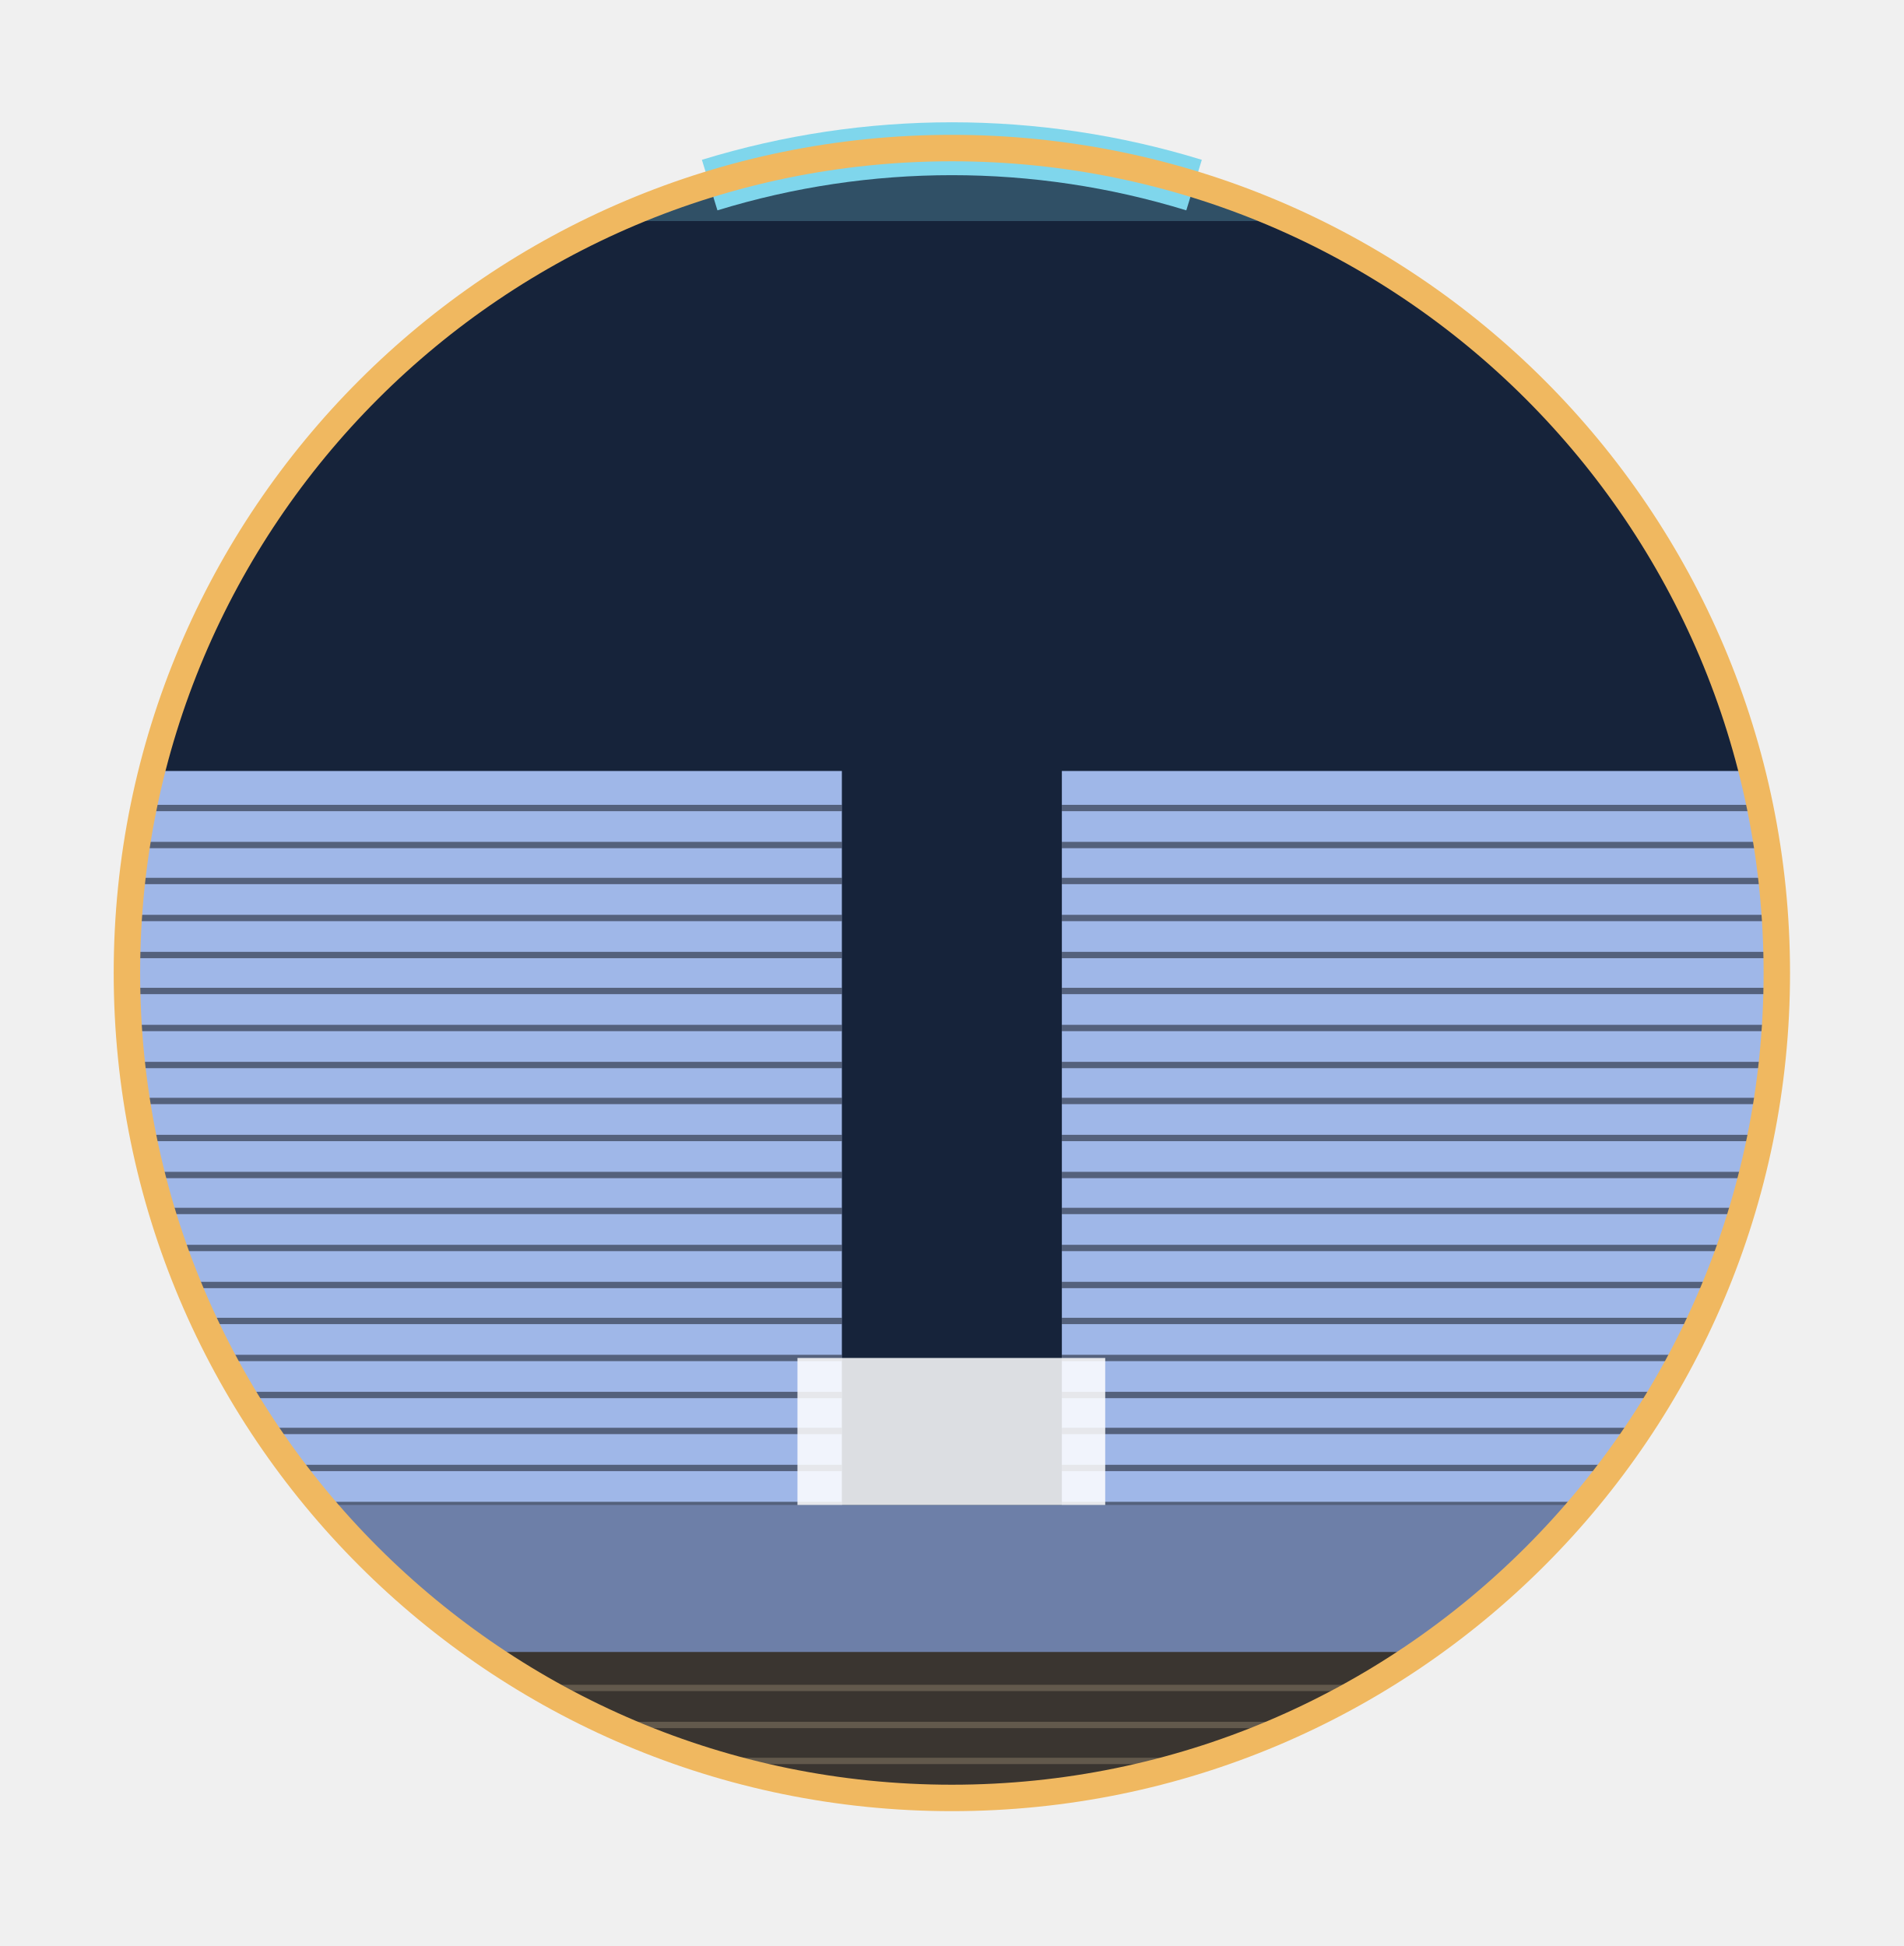
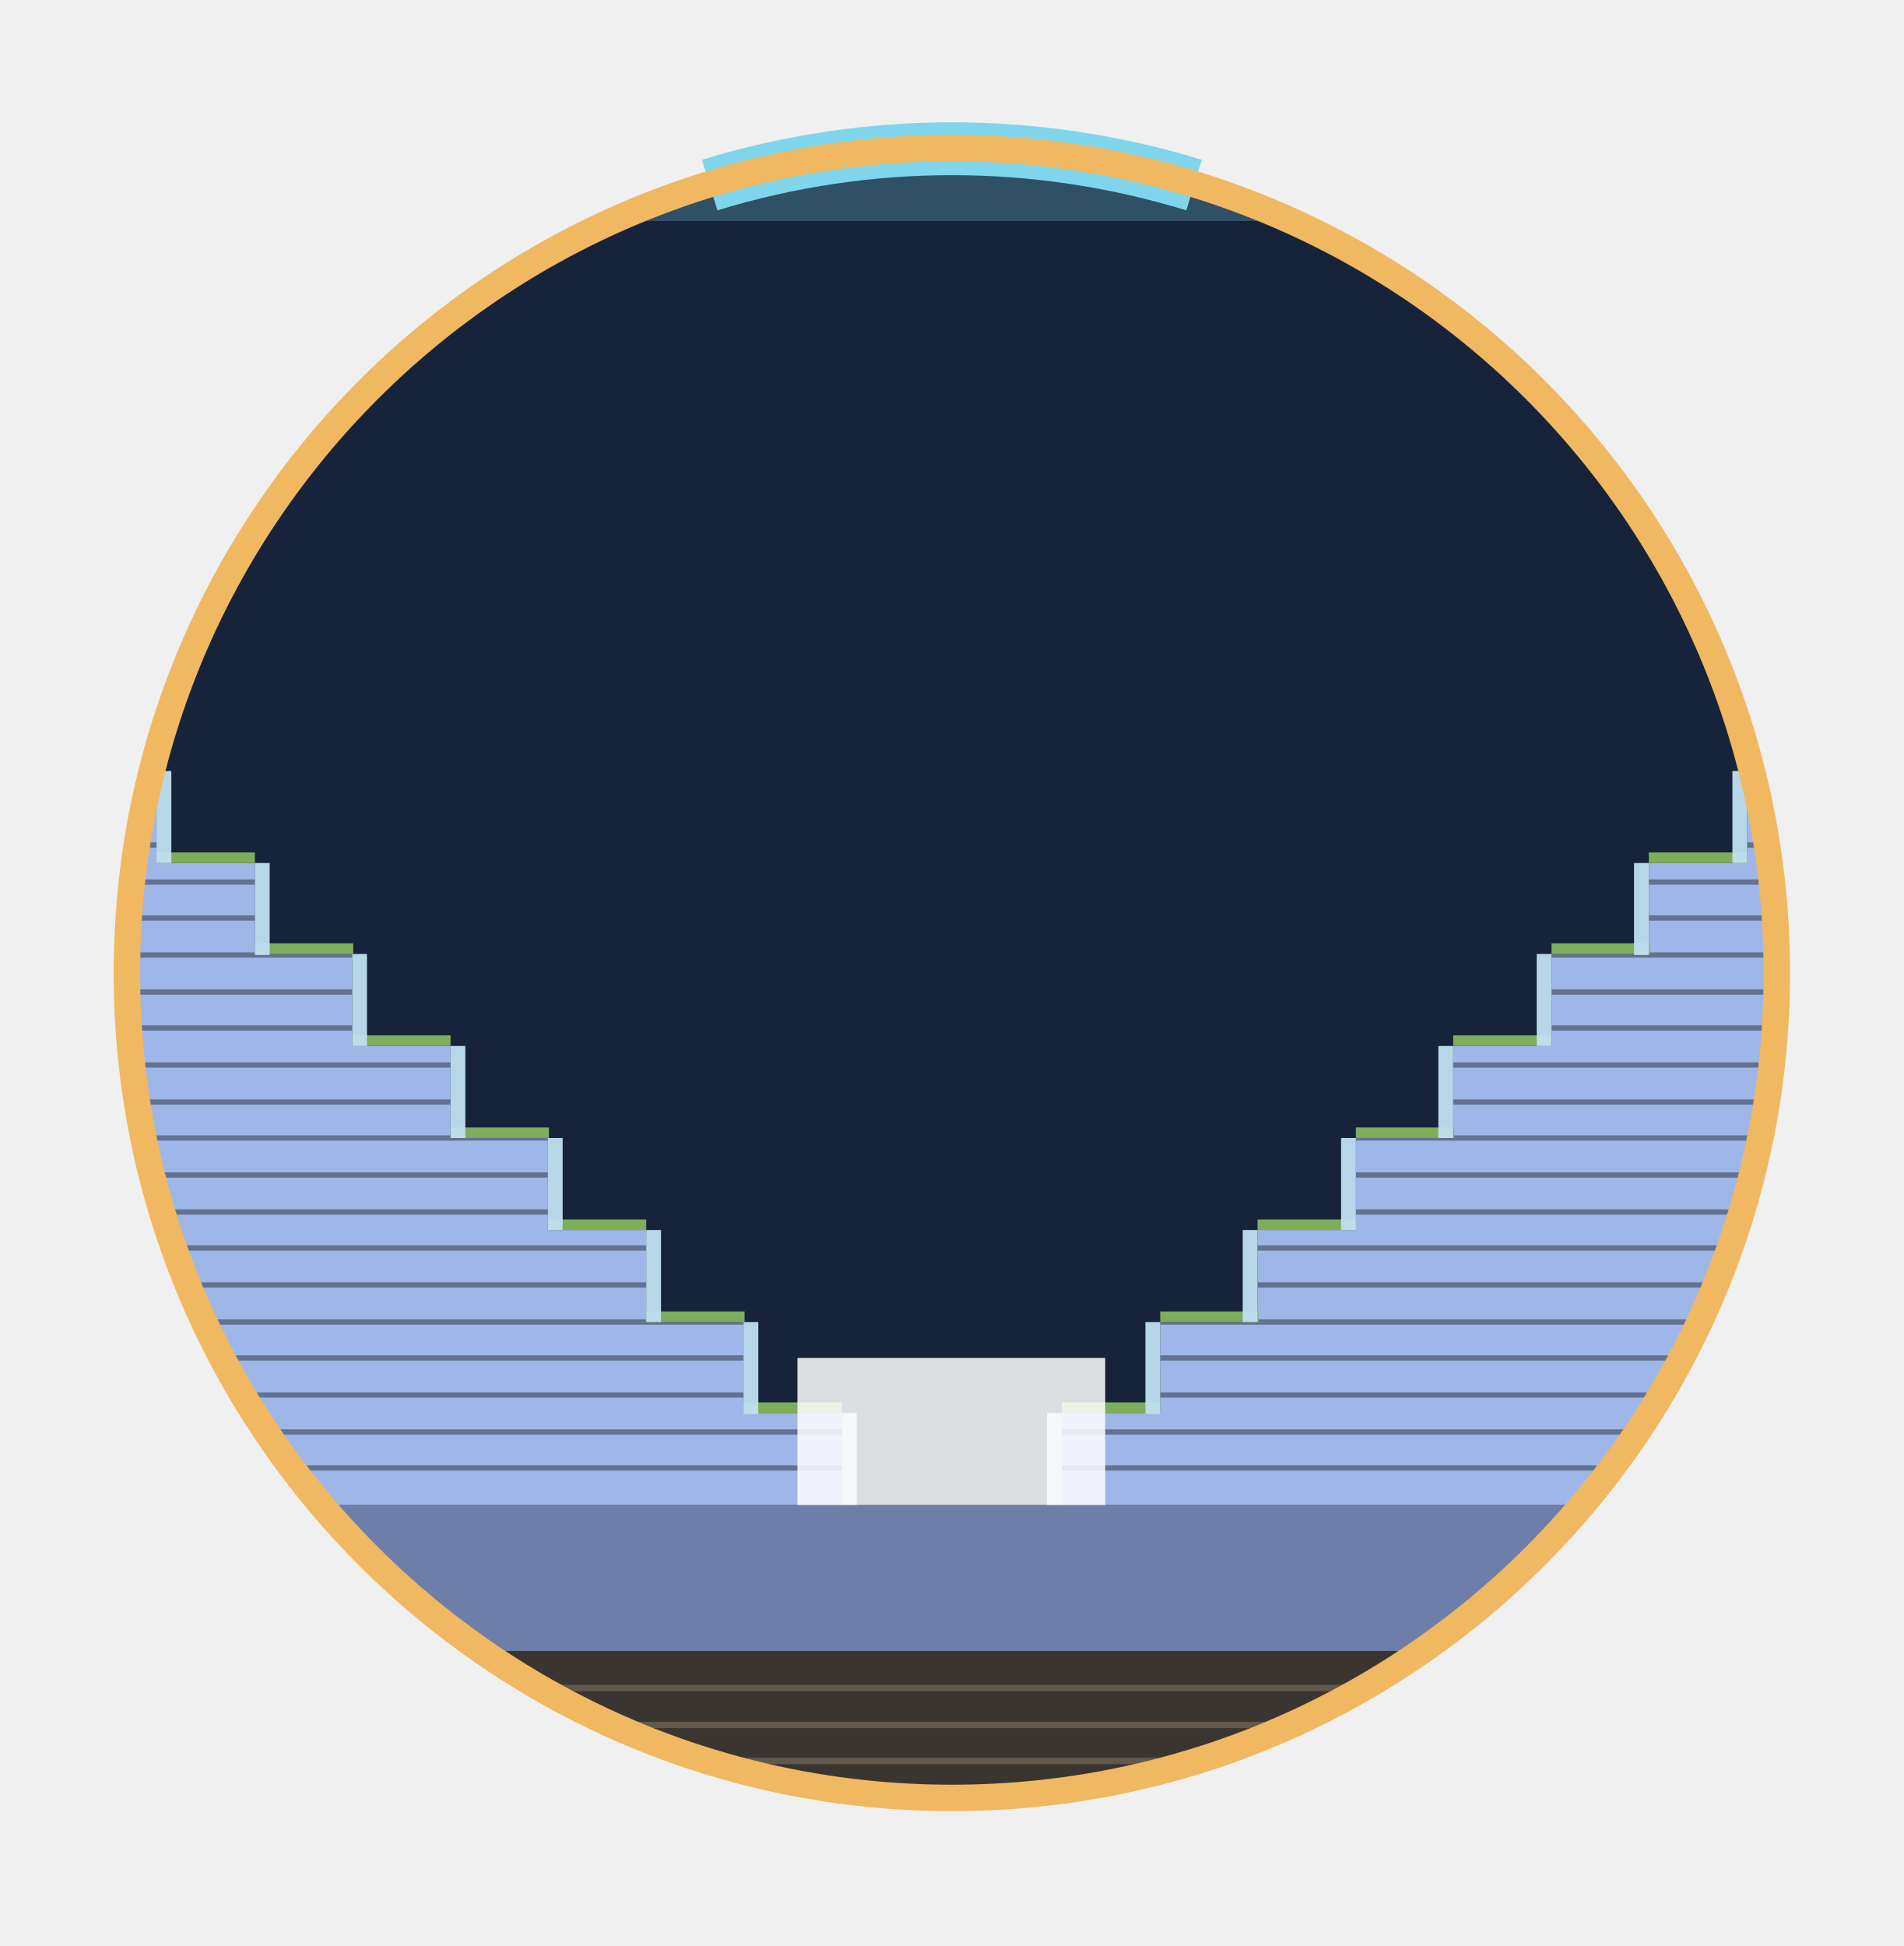
<svg xmlns="http://www.w3.org/2000/svg" width="180" height="184" viewBox="0 0 180 184" role="img" aria-label="lab cell cross-section">
  <defs>
    <clipPath id="clab">
      <circle cx="90" cy="92" r="78" />
+     </clipPath>
+     <clipPath id="labl">
+       <polygon points="79.6,142.3 79.6,142.3 79.6,133.6 70.3,133.6 70.3,133.6 70.3,125.0 61.1,125.0 61.1,125.0 61.1,116.3 51.8,116.3 51.8,116.3 51.8,107.6 42.6,107.6 42.6,107.6 42.6,98.9 33.3,98.9 33.3,98.9 33.3,90.2 24.1,90.2 24.1,90.2 24.1,81.6 14.8,81.6 14.8,81.6 14.8,72.9 6.8,72.9 6.8,142.3" />
+     </clipPath>
+     <clipPath id="labr">
+       <polygon points="100.4,142.3 100.4,142.3 100.4,133.6 109.7,133.6 109.7,133.6 109.7,125.0 118.9,125.0 118.9,125.0 118.9,116.3 128.2,116.3 128.2,116.3 128.2,107.6 137.4,107.6 137.4,107.6 137.4,98.9 146.7,98.9 146.7,98.9 146.7,90.2 155.9,90.2 155.9,90.2 155.9,81.6 165.2,81.6 165.2,81.6 165.2,72.9 173.2,72.9 173.2,142.3" />
    </clipPath>
  </defs>
  <circle cx="90" cy="92" r="78" fill="#16233a" />
  <g clip-path="url(#clab)">
    <rect x="6.8" y="156.1" width="166.4" height="13.9" fill="#3a3530" opacity="1" />
    <line x1="6.8" y1="166.5" x2="173.2" y2="166.5" stroke="#6b6252" stroke-width="0.6" opacity="0.8" />
    <line x1="6.8" y1="163.1" x2="173.2" y2="163.1" stroke="#6b6252" stroke-width="0.6" opacity="0.8" />
    <line x1="6.8" y1="159.6" x2="173.2" y2="159.6" stroke="#6b6252" stroke-width="0.6" opacity="0.8" />
-     <rect x="6.8" y="72.9" width="72.8" height="83.2" fill="#9fb7e8" opacity="1" />
-     <rect x="100.4" y="72.9" width="72.8" height="83.2" fill="#9fb7e8" opacity="1" />
-     <line x1="6.8" y1="152.7" x2="79.6" y2="152.7" stroke="#0a0b10" stroke-width="0.6" opacity="0.5" />
-     <line x1="6.8" y1="149.2" x2="79.6" y2="149.2" stroke="#0a0b10" stroke-width="0.6" opacity="0.5" />
-     <line x1="6.8" y1="145.7" x2="79.6" y2="145.7" stroke="#0a0b10" stroke-width="0.6" opacity="0.5" />
-     <line x1="6.8" y1="142.3" x2="79.6" y2="142.3" stroke="#0a0b10" stroke-width="0.6" opacity="0.5" />
-     <line x1="6.8" y1="138.8" x2="79.6" y2="138.8" stroke="#0a0b10" stroke-width="0.6" opacity="0.5" />
-     <line x1="6.8" y1="135.3" x2="79.6" y2="135.3" stroke="#0a0b10" stroke-width="0.6" opacity="0.5" />
-     <line x1="6.8" y1="131.9" x2="79.6" y2="131.9" stroke="#0a0b10" stroke-width="0.6" opacity="0.5" />
-     <line x1="6.8" y1="128.4" x2="79.6" y2="128.4" stroke="#0a0b10" stroke-width="0.6" opacity="0.5" />
-     <line x1="6.8" y1="124.9" x2="79.6" y2="124.9" stroke="#0a0b10" stroke-width="0.6" opacity="0.5" />
-     <line x1="6.8" y1="121.5" x2="79.6" y2="121.5" stroke="#0a0b10" stroke-width="0.6" opacity="0.5" />
-     <line x1="6.8" y1="118.0" x2="79.6" y2="118.0" stroke="#0a0b10" stroke-width="0.6" opacity="0.5" />
-     <line x1="6.8" y1="114.5" x2="79.6" y2="114.5" stroke="#0a0b10" stroke-width="0.6" opacity="0.5" />
-     <line x1="6.8" y1="111.1" x2="79.6" y2="111.1" stroke="#0a0b10" stroke-width="0.6" opacity="0.5" />
-     <line x1="6.8" y1="107.6" x2="79.6" y2="107.6" stroke="#0a0b10" stroke-width="0.6" opacity="0.5" />
-     <line x1="6.8" y1="104.1" x2="79.6" y2="104.1" stroke="#0a0b10" stroke-width="0.6" opacity="0.5" />
-     <line x1="6.8" y1="100.7" x2="79.6" y2="100.7" stroke="#0a0b10" stroke-width="0.6" opacity="0.5" />
-     <line x1="6.8" y1="97.2" x2="79.6" y2="97.2" stroke="#0a0b10" stroke-width="0.6" opacity="0.5" />
-     <line x1="6.8" y1="93.7" x2="79.6" y2="93.7" stroke="#0a0b10" stroke-width="0.6" opacity="0.5" />
-     <line x1="6.8" y1="90.3" x2="79.6" y2="90.3" stroke="#0a0b10" stroke-width="0.6" opacity="0.5" />
-     <line x1="6.8" y1="86.8" x2="79.6" y2="86.8" stroke="#0a0b10" stroke-width="0.6" opacity="0.5" />
-     <line x1="6.8" y1="83.3" x2="79.6" y2="83.3" stroke="#0a0b10" stroke-width="0.6" opacity="0.5" />
-     <line x1="6.8" y1="79.9" x2="79.6" y2="79.9" stroke="#0a0b10" stroke-width="0.6" opacity="0.5" />
-     <line x1="6.8" y1="76.4" x2="79.6" y2="76.4" stroke="#0a0b10" stroke-width="0.6" opacity="0.5" />
-     <line x1="100.4" y1="152.7" x2="173.2" y2="152.7" stroke="#0a0b10" stroke-width="0.6" opacity="0.5" />
-     <line x1="100.4" y1="149.2" x2="173.2" y2="149.2" stroke="#0a0b10" stroke-width="0.6" opacity="0.5" />
-     <line x1="100.4" y1="145.7" x2="173.2" y2="145.7" stroke="#0a0b10" stroke-width="0.6" opacity="0.5" />
-     <line x1="100.4" y1="142.3" x2="173.2" y2="142.3" stroke="#0a0b10" stroke-width="0.6" opacity="0.5" />
-     <line x1="100.4" y1="138.8" x2="173.2" y2="138.8" stroke="#0a0b10" stroke-width="0.6" opacity="0.5" />
-     <line x1="100.4" y1="135.3" x2="173.2" y2="135.3" stroke="#0a0b10" stroke-width="0.6" opacity="0.5" />
-     <line x1="100.4" y1="131.9" x2="173.2" y2="131.9" stroke="#0a0b10" stroke-width="0.6" opacity="0.5" />
-     <line x1="100.4" y1="128.4" x2="173.2" y2="128.4" stroke="#0a0b10" stroke-width="0.6" opacity="0.5" />
-     <line x1="100.4" y1="124.9" x2="173.2" y2="124.9" stroke="#0a0b10" stroke-width="0.6" opacity="0.5" />
-     <line x1="100.4" y1="121.5" x2="173.2" y2="121.5" stroke="#0a0b10" stroke-width="0.6" opacity="0.5" />
-     <line x1="100.4" y1="118.0" x2="173.2" y2="118.0" stroke="#0a0b10" stroke-width="0.6" opacity="0.5" />
-     <line x1="100.4" y1="114.5" x2="173.2" y2="114.5" stroke="#0a0b10" stroke-width="0.6" opacity="0.5" />
-     <line x1="100.4" y1="111.1" x2="173.2" y2="111.1" stroke="#0a0b10" stroke-width="0.6" opacity="0.5" />
-     <line x1="100.4" y1="107.6" x2="173.2" y2="107.6" stroke="#0a0b10" stroke-width="0.6" opacity="0.5" />
-     <line x1="100.4" y1="104.1" x2="173.2" y2="104.1" stroke="#0a0b10" stroke-width="0.6" opacity="0.5" />
-     <line x1="100.4" y1="100.7" x2="173.2" y2="100.7" stroke="#0a0b10" stroke-width="0.6" opacity="0.5" />
-     <line x1="100.4" y1="97.2" x2="173.2" y2="97.2" stroke="#0a0b10" stroke-width="0.6" opacity="0.5" />
-     <line x1="100.4" y1="93.7" x2="173.2" y2="93.7" stroke="#0a0b10" stroke-width="0.6" opacity="0.5" />
-     <line x1="100.4" y1="90.3" x2="173.2" y2="90.3" stroke="#0a0b10" stroke-width="0.6" opacity="0.5" />
-     <line x1="100.4" y1="86.8" x2="173.2" y2="86.8" stroke="#0a0b10" stroke-width="0.6" opacity="0.5" />
-     <line x1="100.4" y1="83.3" x2="173.2" y2="83.3" stroke="#0a0b10" stroke-width="0.6" opacity="0.5" />
-     <line x1="100.4" y1="79.9" x2="173.2" y2="79.9" stroke="#0a0b10" stroke-width="0.6" opacity="0.5" />
-     <line x1="100.4" y1="76.4" x2="173.2" y2="76.4" stroke="#0a0b10" stroke-width="0.6" opacity="0.5" />
-     <rect x="6.8" y="142.3" width="166.4" height="13.9" fill="#6d7fa8" opacity="1" />
+     <rect x="6.8" y="142.3" width="166.4" height="13.8" fill="#6d7fa8" opacity="1" />
+     <polygon points="79.6,142.3 79.6,142.3 79.6,133.6 70.3,133.6 70.3,133.6 70.3,125.0 61.1,125.0 61.1,125.0 61.1,116.3 51.8,116.3 51.8,116.3 51.8,107.6 42.6,107.6 42.6,107.6 42.6,98.9 33.3,98.9 33.3,98.9 33.3,90.2 24.1,90.2 24.1,90.2 24.1,81.6 14.8,81.6 14.8,81.6 14.8,72.9 6.8,72.9 6.8,142.3" fill="#9fb7e8" />
+     <g clip-path="url(#labl)">
+       <line x1="6.8" y1="138.8" x2="173.2" y2="138.8" stroke="#0a0b10" stroke-width="0.5" opacity="0.4" />
+       <line x1="6.8" y1="135.4" x2="173.2" y2="135.4" stroke="#0a0b10" stroke-width="0.5" opacity="0.4" />
+       <line x1="6.8" y1="131.9" x2="173.2" y2="131.9" stroke="#0a0b10" stroke-width="0.5" opacity="0.4" />
+       <line x1="6.8" y1="128.4" x2="173.2" y2="128.4" stroke="#0a0b10" stroke-width="0.5" opacity="0.4" />
+       <line x1="6.8" y1="125.0" x2="173.2" y2="125.0" stroke="#0a0b10" stroke-width="0.5" opacity="0.4" />
+       <line x1="6.8" y1="121.5" x2="173.2" y2="121.5" stroke="#0a0b10" stroke-width="0.5" opacity="0.4" />
+       <line x1="6.8" y1="118.0" x2="173.2" y2="118.0" stroke="#0a0b10" stroke-width="0.5" opacity="0.4" />
+       <line x1="6.8" y1="114.6" x2="173.2" y2="114.6" stroke="#0a0b10" stroke-width="0.5" opacity="0.4" />
+       <line x1="6.8" y1="111.1" x2="173.2" y2="111.1" stroke="#0a0b10" stroke-width="0.5" opacity="0.4" />
+       <line x1="6.8" y1="107.6" x2="173.2" y2="107.6" stroke="#0a0b10" stroke-width="0.5" opacity="0.4" />
+       <line x1="6.8" y1="104.2" x2="173.2" y2="104.2" stroke="#0a0b10" stroke-width="0.5" opacity="0.4" />
+       <line x1="6.8" y1="100.7" x2="173.2" y2="100.7" stroke="#0a0b10" stroke-width="0.5" opacity="0.4" />
+       <line x1="6.8" y1="97.2" x2="173.2" y2="97.2" stroke="#0a0b10" stroke-width="0.5" opacity="0.4" />
+       <line x1="6.8" y1="93.8" x2="173.2" y2="93.8" stroke="#0a0b10" stroke-width="0.5" opacity="0.4" />
+       <line x1="6.8" y1="90.3" x2="173.2" y2="90.3" stroke="#0a0b10" stroke-width="0.5" opacity="0.4" />
+       <line x1="6.8" y1="86.8" x2="173.2" y2="86.8" stroke="#0a0b10" stroke-width="0.5" opacity="0.4" />
+       <line x1="6.8" y1="83.4" x2="173.2" y2="83.4" stroke="#0a0b10" stroke-width="0.5" opacity="0.4" />
+       <line x1="6.8" y1="79.9" x2="173.2" y2="79.9" stroke="#0a0b10" stroke-width="0.5" opacity="0.4" />
+       <line x1="6.8" y1="76.4" x2="173.2" y2="76.4" stroke="#0a0b10" stroke-width="0.5" opacity="0.4" />
+       <line x1="6.8" y1="73.0" x2="173.2" y2="73.0" stroke="#0a0b10" stroke-width="0.5" opacity="0.4" />
+     </g>
+     <rect x="79.6" y="133.6" width="1.4" height="8.7" fill="#bfe0f0" opacity="0.95" />
+     <rect x="70.3" y="132.6" width="9.3" height="1.0" fill="#7fae5a" opacity="1" />
+     <rect x="70.3" y="125.0" width="1.4" height="8.7" fill="#bfe0f0" opacity="0.95" />
+     <rect x="61.1" y="124.0" width="9.3" height="1.0" fill="#7fae5a" opacity="1" />
+     <rect x="61.1" y="116.3" width="1.4" height="8.7" fill="#bfe0f0" opacity="0.95" />
+     <rect x="51.8" y="115.3" width="9.3" height="1.0" fill="#7fae5a" opacity="1" />
+     <rect x="51.8" y="107.6" width="1.4" height="8.7" fill="#bfe0f0" opacity="0.95" />
+     <rect x="42.6" y="106.6" width="9.3" height="1.0" fill="#7fae5a" opacity="1" />
+     <rect x="42.6" y="98.9" width="1.4" height="8.7" fill="#bfe0f0" opacity="0.95" />
+     <rect x="33.3" y="97.9" width="9.3" height="1.0" fill="#7fae5a" opacity="1" />
+     <rect x="33.3" y="90.2" width="1.4" height="8.7" fill="#bfe0f0" opacity="0.95" />
+     <rect x="24.1" y="89.2" width="9.3" height="1.0" fill="#7fae5a" opacity="1" />
+     <rect x="24.1" y="81.6" width="1.4" height="8.7" fill="#bfe0f0" opacity="0.95" />
+     <rect x="14.8" y="80.6" width="9.3" height="1.0" fill="#7fae5a" opacity="1" />
+     <rect x="14.8" y="72.9" width="1.4" height="8.7" fill="#bfe0f0" opacity="0.95" />
+     <rect x="6.8" y="71.9" width="8.0" height="1.0" fill="#7fae5a" opacity="1" />
+     <polygon points="100.4,142.3 100.4,142.3 100.4,133.6 109.7,133.6 109.7,133.6 109.7,125.0 118.9,125.0 118.9,125.0 118.9,116.3 128.2,116.3 128.2,116.3 128.2,107.6 137.4,107.6 137.4,107.6 137.4,98.9 146.7,98.9 146.7,98.9 146.7,90.2 155.9,90.2 155.9,90.2 155.9,81.6 165.2,81.6 165.2,81.6 165.2,72.9 173.2,72.9 173.2,142.3" fill="#9fb7e8" />
+     <g clip-path="url(#labr)">
+       <line x1="6.8" y1="138.8" x2="173.2" y2="138.8" stroke="#0a0b10" stroke-width="0.5" opacity="0.4" />
+       <line x1="6.8" y1="135.4" x2="173.2" y2="135.4" stroke="#0a0b10" stroke-width="0.5" opacity="0.4" />
+       <line x1="6.8" y1="131.9" x2="173.2" y2="131.9" stroke="#0a0b10" stroke-width="0.5" opacity="0.4" />
+       <line x1="6.8" y1="128.4" x2="173.2" y2="128.4" stroke="#0a0b10" stroke-width="0.5" opacity="0.4" />
+       <line x1="6.8" y1="125.0" x2="173.2" y2="125.0" stroke="#0a0b10" stroke-width="0.5" opacity="0.4" />
+       <line x1="6.8" y1="121.5" x2="173.2" y2="121.5" stroke="#0a0b10" stroke-width="0.5" opacity="0.4" />
+       <line x1="6.8" y1="118.0" x2="173.2" y2="118.0" stroke="#0a0b10" stroke-width="0.5" opacity="0.4" />
+       <line x1="6.8" y1="114.6" x2="173.2" y2="114.6" stroke="#0a0b10" stroke-width="0.5" opacity="0.4" />
+       <line x1="6.8" y1="111.1" x2="173.2" y2="111.1" stroke="#0a0b10" stroke-width="0.5" opacity="0.4" />
+       <line x1="6.8" y1="107.6" x2="173.2" y2="107.6" stroke="#0a0b10" stroke-width="0.5" opacity="0.4" />
+       <line x1="6.8" y1="104.2" x2="173.2" y2="104.2" stroke="#0a0b10" stroke-width="0.5" opacity="0.4" />
+       <line x1="6.8" y1="100.7" x2="173.2" y2="100.7" stroke="#0a0b10" stroke-width="0.5" opacity="0.4" />
+       <line x1="6.8" y1="97.2" x2="173.2" y2="97.2" stroke="#0a0b10" stroke-width="0.5" opacity="0.4" />
+       <line x1="6.8" y1="93.8" x2="173.2" y2="93.8" stroke="#0a0b10" stroke-width="0.5" opacity="0.4" />
+       <line x1="6.8" y1="90.3" x2="173.2" y2="90.3" stroke="#0a0b10" stroke-width="0.5" opacity="0.4" />
+       <line x1="6.8" y1="86.8" x2="173.2" y2="86.8" stroke="#0a0b10" stroke-width="0.5" opacity="0.4" />
+       <line x1="6.8" y1="83.4" x2="173.2" y2="83.4" stroke="#0a0b10" stroke-width="0.5" opacity="0.4" />
+       <line x1="6.8" y1="79.9" x2="173.2" y2="79.9" stroke="#0a0b10" stroke-width="0.5" opacity="0.4" />
+       <line x1="6.8" y1="76.4" x2="173.2" y2="76.4" stroke="#0a0b10" stroke-width="0.5" opacity="0.4" />
+       <line x1="6.8" y1="73.0" x2="173.2" y2="73.0" stroke="#0a0b10" stroke-width="0.5" opacity="0.4" />
+     </g>
+     <rect x="99.0" y="133.6" width="1.4" height="8.7" fill="#bfe0f0" opacity="0.95" />
+     <rect x="100.4" y="132.6" width="9.3" height="1.0" fill="#7fae5a" opacity="1" />
+     <rect x="108.3" y="125.0" width="1.4" height="8.7" fill="#bfe0f0" opacity="0.95" />
+     <rect x="109.7" y="124.0" width="9.3" height="1.0" fill="#7fae5a" opacity="1" />
+     <rect x="117.5" y="116.3" width="1.4" height="8.7" fill="#bfe0f0" opacity="0.95" />
+     <rect x="118.9" y="115.3" width="9.3" height="1.0" fill="#7fae5a" opacity="1" />
+     <rect x="126.8" y="107.6" width="1.4" height="8.7" fill="#bfe0f0" opacity="0.95" />
+     <rect x="128.2" y="106.6" width="9.3" height="1.0" fill="#7fae5a" opacity="1" />
+     <rect x="136.0" y="98.9" width="1.4" height="8.7" fill="#bfe0f0" opacity="0.95" />
+     <rect x="137.4" y="97.9" width="9.3" height="1.0" fill="#7fae5a" opacity="1" />
+     <rect x="145.3" y="90.2" width="1.4" height="8.7" fill="#bfe0f0" opacity="0.95" />
+     <rect x="146.7" y="89.2" width="9.3" height="1.0" fill="#7fae5a" opacity="1" />
+     <rect x="154.5" y="81.6" width="1.4" height="8.7" fill="#bfe0f0" opacity="0.95" />
+     <rect x="155.9" y="80.6" width="9.3" height="1.0" fill="#7fae5a" opacity="1" />
+     <rect x="163.8" y="72.9" width="1.4" height="8.7" fill="#bfe0f0" opacity="0.95" />
+     <rect x="165.2" y="71.9" width="8.0" height="1.0" fill="#7fae5a" opacity="1" />
    <rect x="75.4" y="128.4" width="29.1" height="13.9" fill="#ffffff" opacity="0.85" />
    <rect x="6.8" y="14.0" width="166.4" height="6.9" fill="#7fd6ec" opacity="0.25" />
  </g>
  <path d="M67.1 17.5 A78 78 0 0 1 112.9 17.5" fill="none" stroke="#7fd6ec" stroke-width="5" />
  <circle cx="90" cy="92" r="78" fill="none" stroke="#f0b860" stroke-width="2.5" />
</svg>
